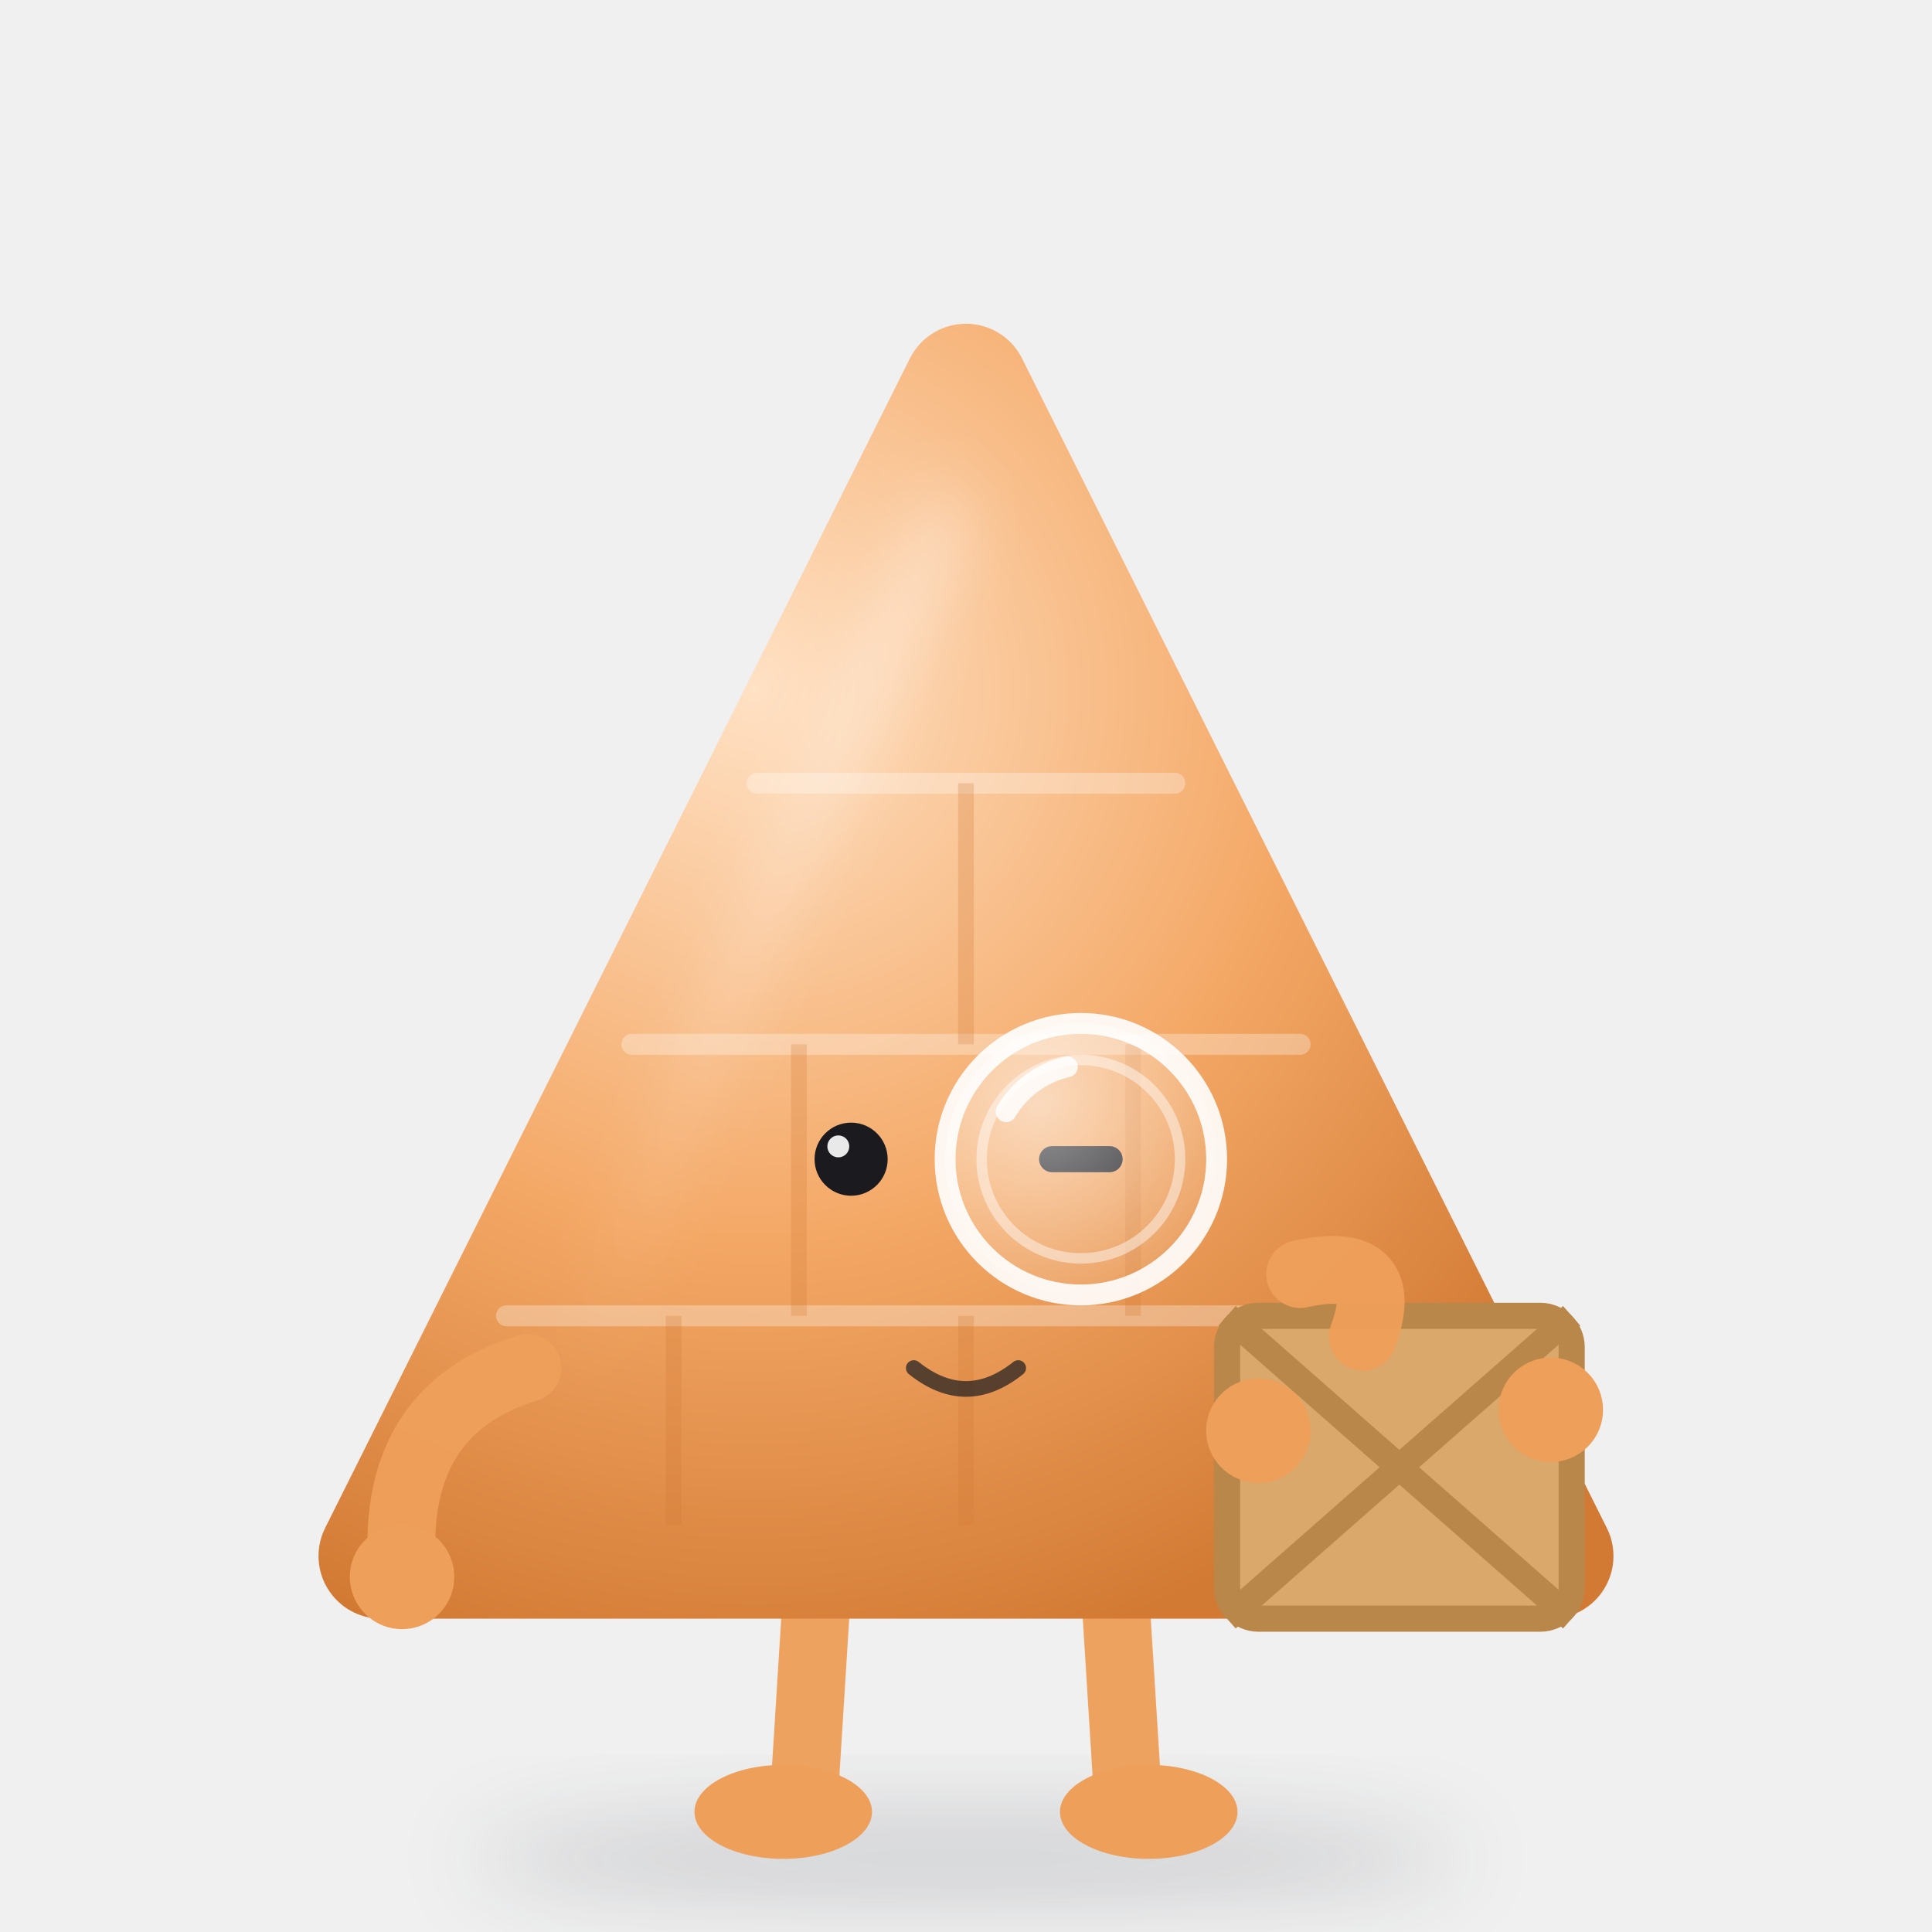
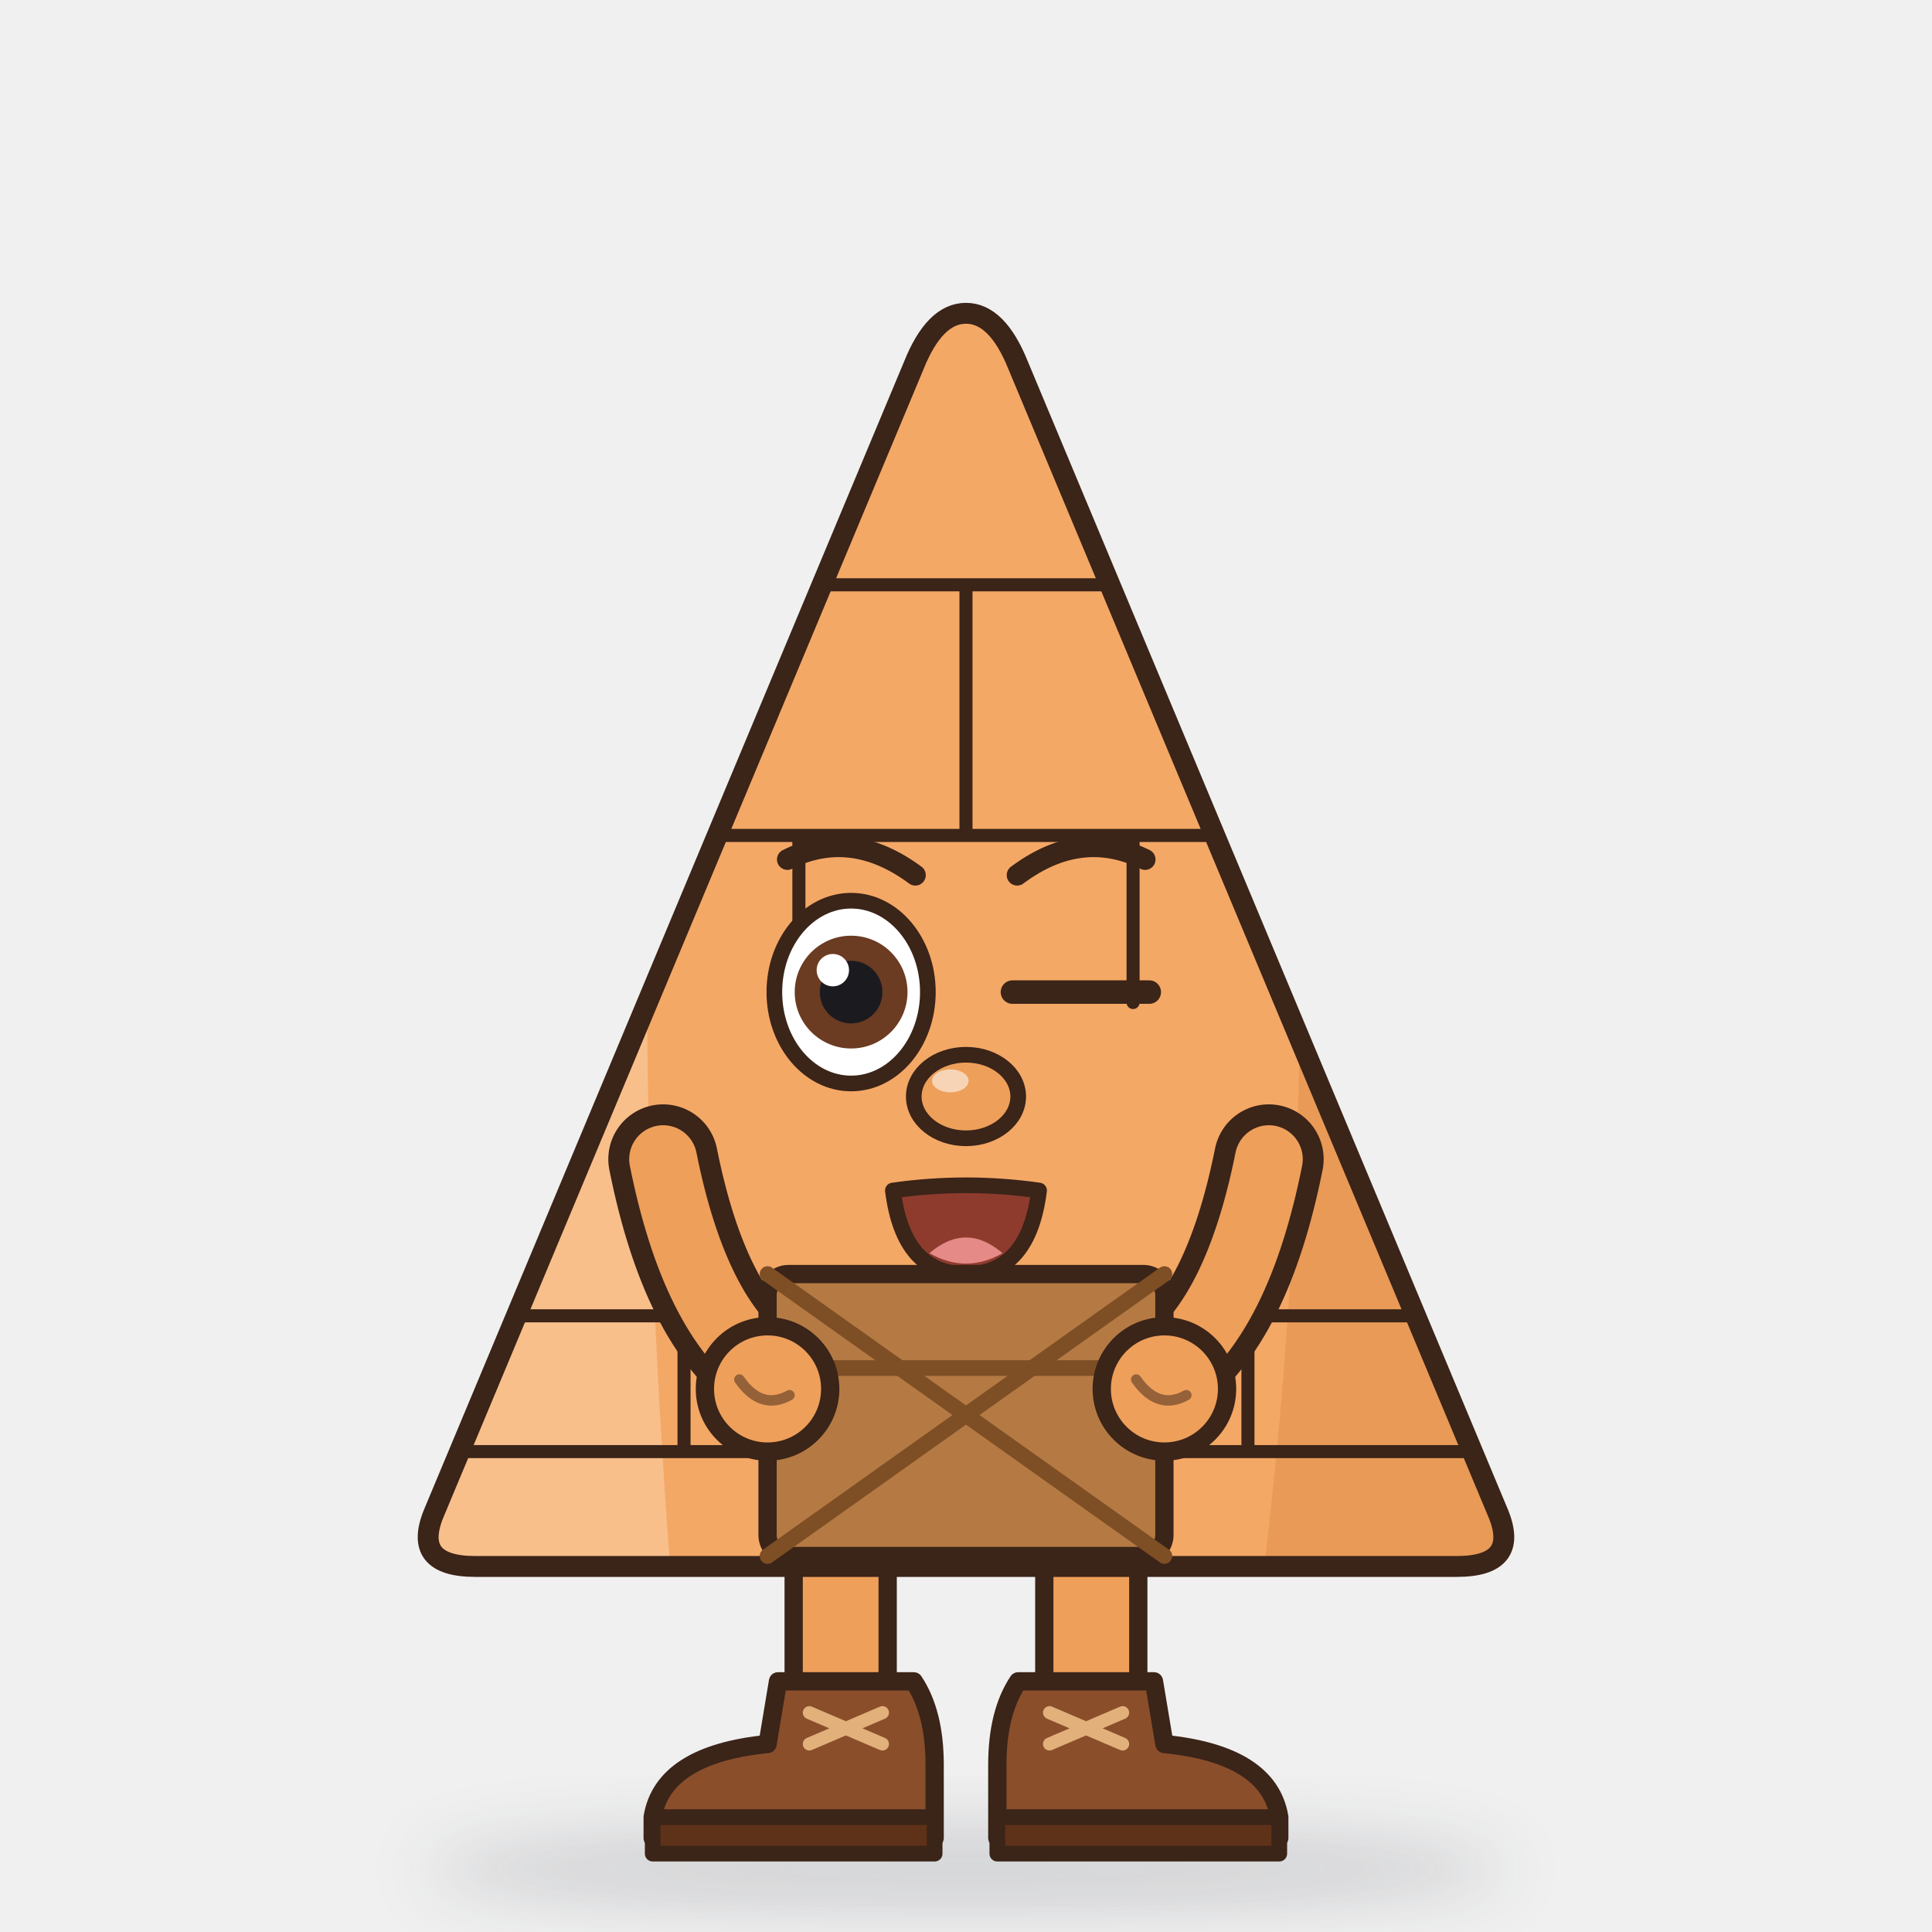
<svg xmlns="http://www.w3.org/2000/svg" viewBox="0 0 64 64" width="160" height="160" role="img" aria-label="Giza, Inventory, checking">
  <defs>
-     <radialGradient id="sm-giza-b" cx="32%" cy="26%" r="85%">
-       <stop offset="0" stop-color="#FFE1C4" />
-       <stop offset=".55" stop-color="#F4A866" />
-       <stop offset="1" stop-color="#D27A34" />
-     </radialGradient>
-     <radialGradient id="sm-giza-l" cx="35%" cy="30%" r="75%">
-       <stop offset="0" stop-color="#fff" stop-opacity=".55" />
-       <stop offset="1" stop-color="#fff" stop-opacity=".08" />
-     </radialGradient>
-     <filter id="sm-giza-f" x="-20%" y="-20%" width="140%" height="140%">
+     <filter id="sm-giza-s" x="-50%" y="-50%" width="200%" height="200%">
      <feGaussianBlur stdDeviation="6" />
-     </filter>
-     <filter id="sm-giza-s" x="-50%" y="-50%" width="200%" height="200%">
-       <feGaussianBlur stdDeviation="8" />
    </filter>
  </defs>
  <g transform="scale(0.17297) translate(35 0)">
-     <ellipse cx="150" cy="356" rx="95" ry="10" fill="#1B2430" opacity=".14" filter="url(#sm-giza-s)" />
-     <path d="M122 296 L119 344" fill="none" stroke="#EE9F5A" stroke-width="13" stroke-linecap="round" stroke-linejoin="round" opacity=".96" />
-     <path d="M178 296 L181 344" fill="none" stroke="#EE9F5A" stroke-width="13" stroke-linecap="round" stroke-linejoin="round" opacity=".96" />
-     <ellipse cx="115" cy="347" rx="17" ry="9" fill="#EE9F5A" />
-     <ellipse cx="185" cy="347" rx="17" ry="9" fill="#EE9F5A" />
-     <path d="M150 74 L262 298 L38 298 Z" fill="url(#sm-giza-b)" stroke="url(#sm-giza-b)" stroke-width="24" stroke-linejoin="round" />
-     <path d="M110 150 L190 150 M86 200 L214 200 M62 252 L238 252" fill="none" stroke="#fff" stroke-opacity=".3" stroke-width="4" stroke-linecap="round" stroke-linejoin="round" />
-     <path d="M150 150 v50 M118 200 v52 M182 200 v52 M150 252 v40 M94 252 v40 M206 252 v40" stroke="#D27A34" stroke-opacity=".25" stroke-width="3" />
-     <path d="M146 90 Q112 160 74 270 Q104 190 150 104 Z" fill="#fff" opacity=".42" filter="url(#sm-giza-f)" />
+     <ellipse cx="150" cy="358" rx="104" ry="9" fill="#1B2430" opacity=".14" filter="url(#sm-giza-s)" />
+     <rect x="117" y="296" width="18" height="34" rx="6" fill="#EE9F5A" stroke="#3B2418" stroke-width="3.5" />
+     <rect x="165" y="296" width="18" height="34" rx="6" fill="#EE9F5A" stroke="#3B2418" stroke-width="3.5" />
+     <path d="M140 322 L114 322 L112 334 Q92 336 90 348 L90 352 L144 352 L144 338 Q144 328 140 322 Z" fill="#8A4E2B" stroke="#3B2418" stroke-width="3.5" stroke-linejoin="round" />
+     <path d="M144 348 L90 348 L90 355 L144 355 Z" fill="#5E3219" stroke="#3B2418" stroke-width="3" stroke-linejoin="round" />
+     <path d="M134 328 L120 334 M120 328 L134 334" fill="none" stroke="#E2B07A" stroke-width="2.5" stroke-linecap="round" stroke-linejoin="round" />
+     <path d="M160 322 L186 322 L188 334 Q208 336 210 348 L210 352 L156 352 L156 338 Q156 328 160 322 Z" fill="#8A4E2B" stroke="#3B2418" stroke-width="3.5" stroke-linejoin="round" />
+     <path d="M156 348 L210 348 L210 355 L156 355 Z" fill="#5E3219" stroke="#3B2418" stroke-width="3" stroke-linejoin="round" />
+     <path d="M166 328 L180 334 M180 328 L166 334" fill="none" stroke="#E2B07A" stroke-width="2.5" stroke-linecap="round" stroke-linejoin="round" />
+     <clipPath id="sm-giza-c">
+       <path d="M150 60 Q156 60 160 70 L252 290 Q256 300 244 300 L56 300 Q44 300 48 290 L140 70 Q144 60 150 60 Z" />
+     </clipPath>
+     <path d="M150 60 Q156 60 160 70 L252 290 Q256 300 244 300 L56 300 Q44 300 48 290 L140 70 Q144 60 150 60 Z" fill="#F4A866" />
+     <g clip-path="url(#sm-giza-c)">
+       <path d="M200 0 L340 0 L340 370 L196 370 Q230 200 200 0 Z" fill="#D27A34" opacity="0.32" />
+       <path d="M0 0 L104 0 Q76 160 100 370 L0 370 Z" fill="#FFE1C4" opacity="0.4" />
+       <path d="M30 112 L270 112 M30 160 L270 160 M30 252 L270 252 M30 278 L270 278 M150 112 L150 160 M118 160 L118 192 M182 160 L182 192 M96 252 L96 278 M204 252 L204 278 M150 278 L150 300" fill="none" stroke="#3B2418" stroke-width="2.5" stroke-linecap="round" stroke-linejoin="round" />
+     </g>
+     <path d="M150 60 Q156 60 160 70 L252 290 Q256 300 244 300 L56 300 Q44 300 48 290 L140 70 Q144 60 150 60 Z" fill="none" stroke="#3B2418" stroke-width="4" stroke-linecap="round" stroke-linejoin="round" />
+     <ellipse cx="150" cy="210" rx="10" ry="8" fill="#EE9F5A" stroke="#3B2418" stroke-width="3" />
+     <ellipse cx="147" cy="207" rx="3.5" ry="2.2" fill="#fff" opacity=".55" />
    <g>
-       <circle cx="128" cy="222" r="7" fill="#1B1B1F" />
-       <circle cx="125.55" cy="219.55" r="2.1" fill="#fff" opacity=".9" />
-       <rect x="164" y="219.5" width="16" height="5" rx="2.5" fill="#1B1B1F" />
+       <ellipse cx="128" cy="190" rx="14.7" ry="17.5" fill="#fff" stroke="#3B2418" stroke-width="3" />
+       <circle cx="128" cy="190" r="10.8" fill="#6B3B22" />
+       <circle cx="128" cy="190" r="6" fill="#1B1B1F" />
+       <circle cx="124.5" cy="185.8" r="3.1" fill="#fff" />
+       <path d="M158.9 190 L185.1 190" stroke="#3B2418" stroke-width="4.5" stroke-linecap="round" />
    </g>
-     <circle cx="172" cy="222" r="26" fill="url(#sm-giza-l)" stroke="#fff" stroke-opacity=".9" stroke-width="4" />
-     <circle cx="172" cy="222" r="19" fill="none" stroke="#fff" stroke-opacity=".45" stroke-width="2" />
-     <path d="M157.7 212.9 A18.2 18.2 0 0 1 169.4 204.32" fill="none" stroke="#fff" stroke-width="4" stroke-linecap="round" opacity=".85" />
-     <path d="M140 262 Q150 270 160 262" fill="none" stroke="#1B1B1F" stroke-width="3" stroke-linecap="round" opacity=".7" />
-     <path d="M66 262 Q40 270 42 300" fill="none" stroke="#EE9F5A" stroke-width="13" stroke-linecap="round" stroke-linejoin="round" opacity=".96" />
-     <circle cx="42" cy="302" r="10" fill="#EE9F5A" />
-     <rect x="200" y="252" width="66" height="58" rx="6" fill="#D9A86A" />
-     <path d="M200 252 L266 310 M266 252 L200 310" stroke="#B9874A" stroke-width="5" />
-     <rect x="200" y="252" width="66" height="58" rx="6" fill="none" stroke="#B9874A" stroke-width="5" />
-     <path d="M226 256 Q232 240 214 244" fill="none" stroke="#EE9F5A" stroke-width="13" stroke-linecap="round" stroke-linejoin="round" opacity=".96" />
-     <circle cx="206" cy="274" r="10" fill="#EE9F5A" />
-     <circle cx="262" cy="270" r="10" fill="#EE9F5A" />
+     <path d="M115.8 164.6 Q128 158.5 140.3 167.6 M184.3 164.6 Q172 158.5 159.8 167.6" fill="none" stroke="#3B2418" stroke-width="4" stroke-linecap="round" />
+     <path d="M136 228 Q150 226 164 228 Q162 244 150 244 Q138 244 136 228 Z" fill="#8E3B2E" stroke="#3B2418" stroke-width="3" stroke-linejoin="round" />
+     <path d="M143 240 Q150 234 157 240 Q150 244 143 240 Z" fill="#E58A86" />
+     <path d="M92 222 Q98 252 112 262" fill="none" stroke="#3B2418" stroke-width="21" stroke-linecap="round" stroke-linejoin="round" />
+     <path d="M92 222 Q98 252 112 262" fill="none" stroke="#EE9F5A" stroke-width="13" stroke-linecap="round" stroke-linejoin="round" />
+     <path d="M208 222 Q202 252 188 262" fill="none" stroke="#3B2418" stroke-width="21" stroke-linecap="round" stroke-linejoin="round" />
+     <path d="M208 222 Q202 252 188 262" fill="none" stroke="#EE9F5A" stroke-width="13" stroke-linecap="round" stroke-linejoin="round" />
+     <rect x="112" y="244" width="76" height="54" rx="4" fill="#B57A43" stroke="#3B2418" stroke-width="3.5" />
+     <path d="M112 244 L188 298 M188 244 L112 298 M112 262 L188 262" fill="none" stroke="#7E4E25" stroke-width="3" stroke-linecap="round" stroke-linejoin="round" />
+     <circle cx="112" cy="266" r="12" fill="#EE9F5A" stroke="#3B2418" stroke-width="3.5" />
+     <path d="M106.6 264.2 Q110.8 270.2 116.2 267.2" fill="none" stroke="#3B2418" stroke-width="2" stroke-linecap="round" opacity=".5" />
+     <circle cx="188" cy="266" r="12" fill="#EE9F5A" stroke="#3B2418" stroke-width="3.5" />
+     <path d="M182.6 264.2 Q186.8 270.2 192.2 267.2" fill="none" stroke="#3B2418" stroke-width="2" stroke-linecap="round" opacity=".5" />
  </g>
</svg>
